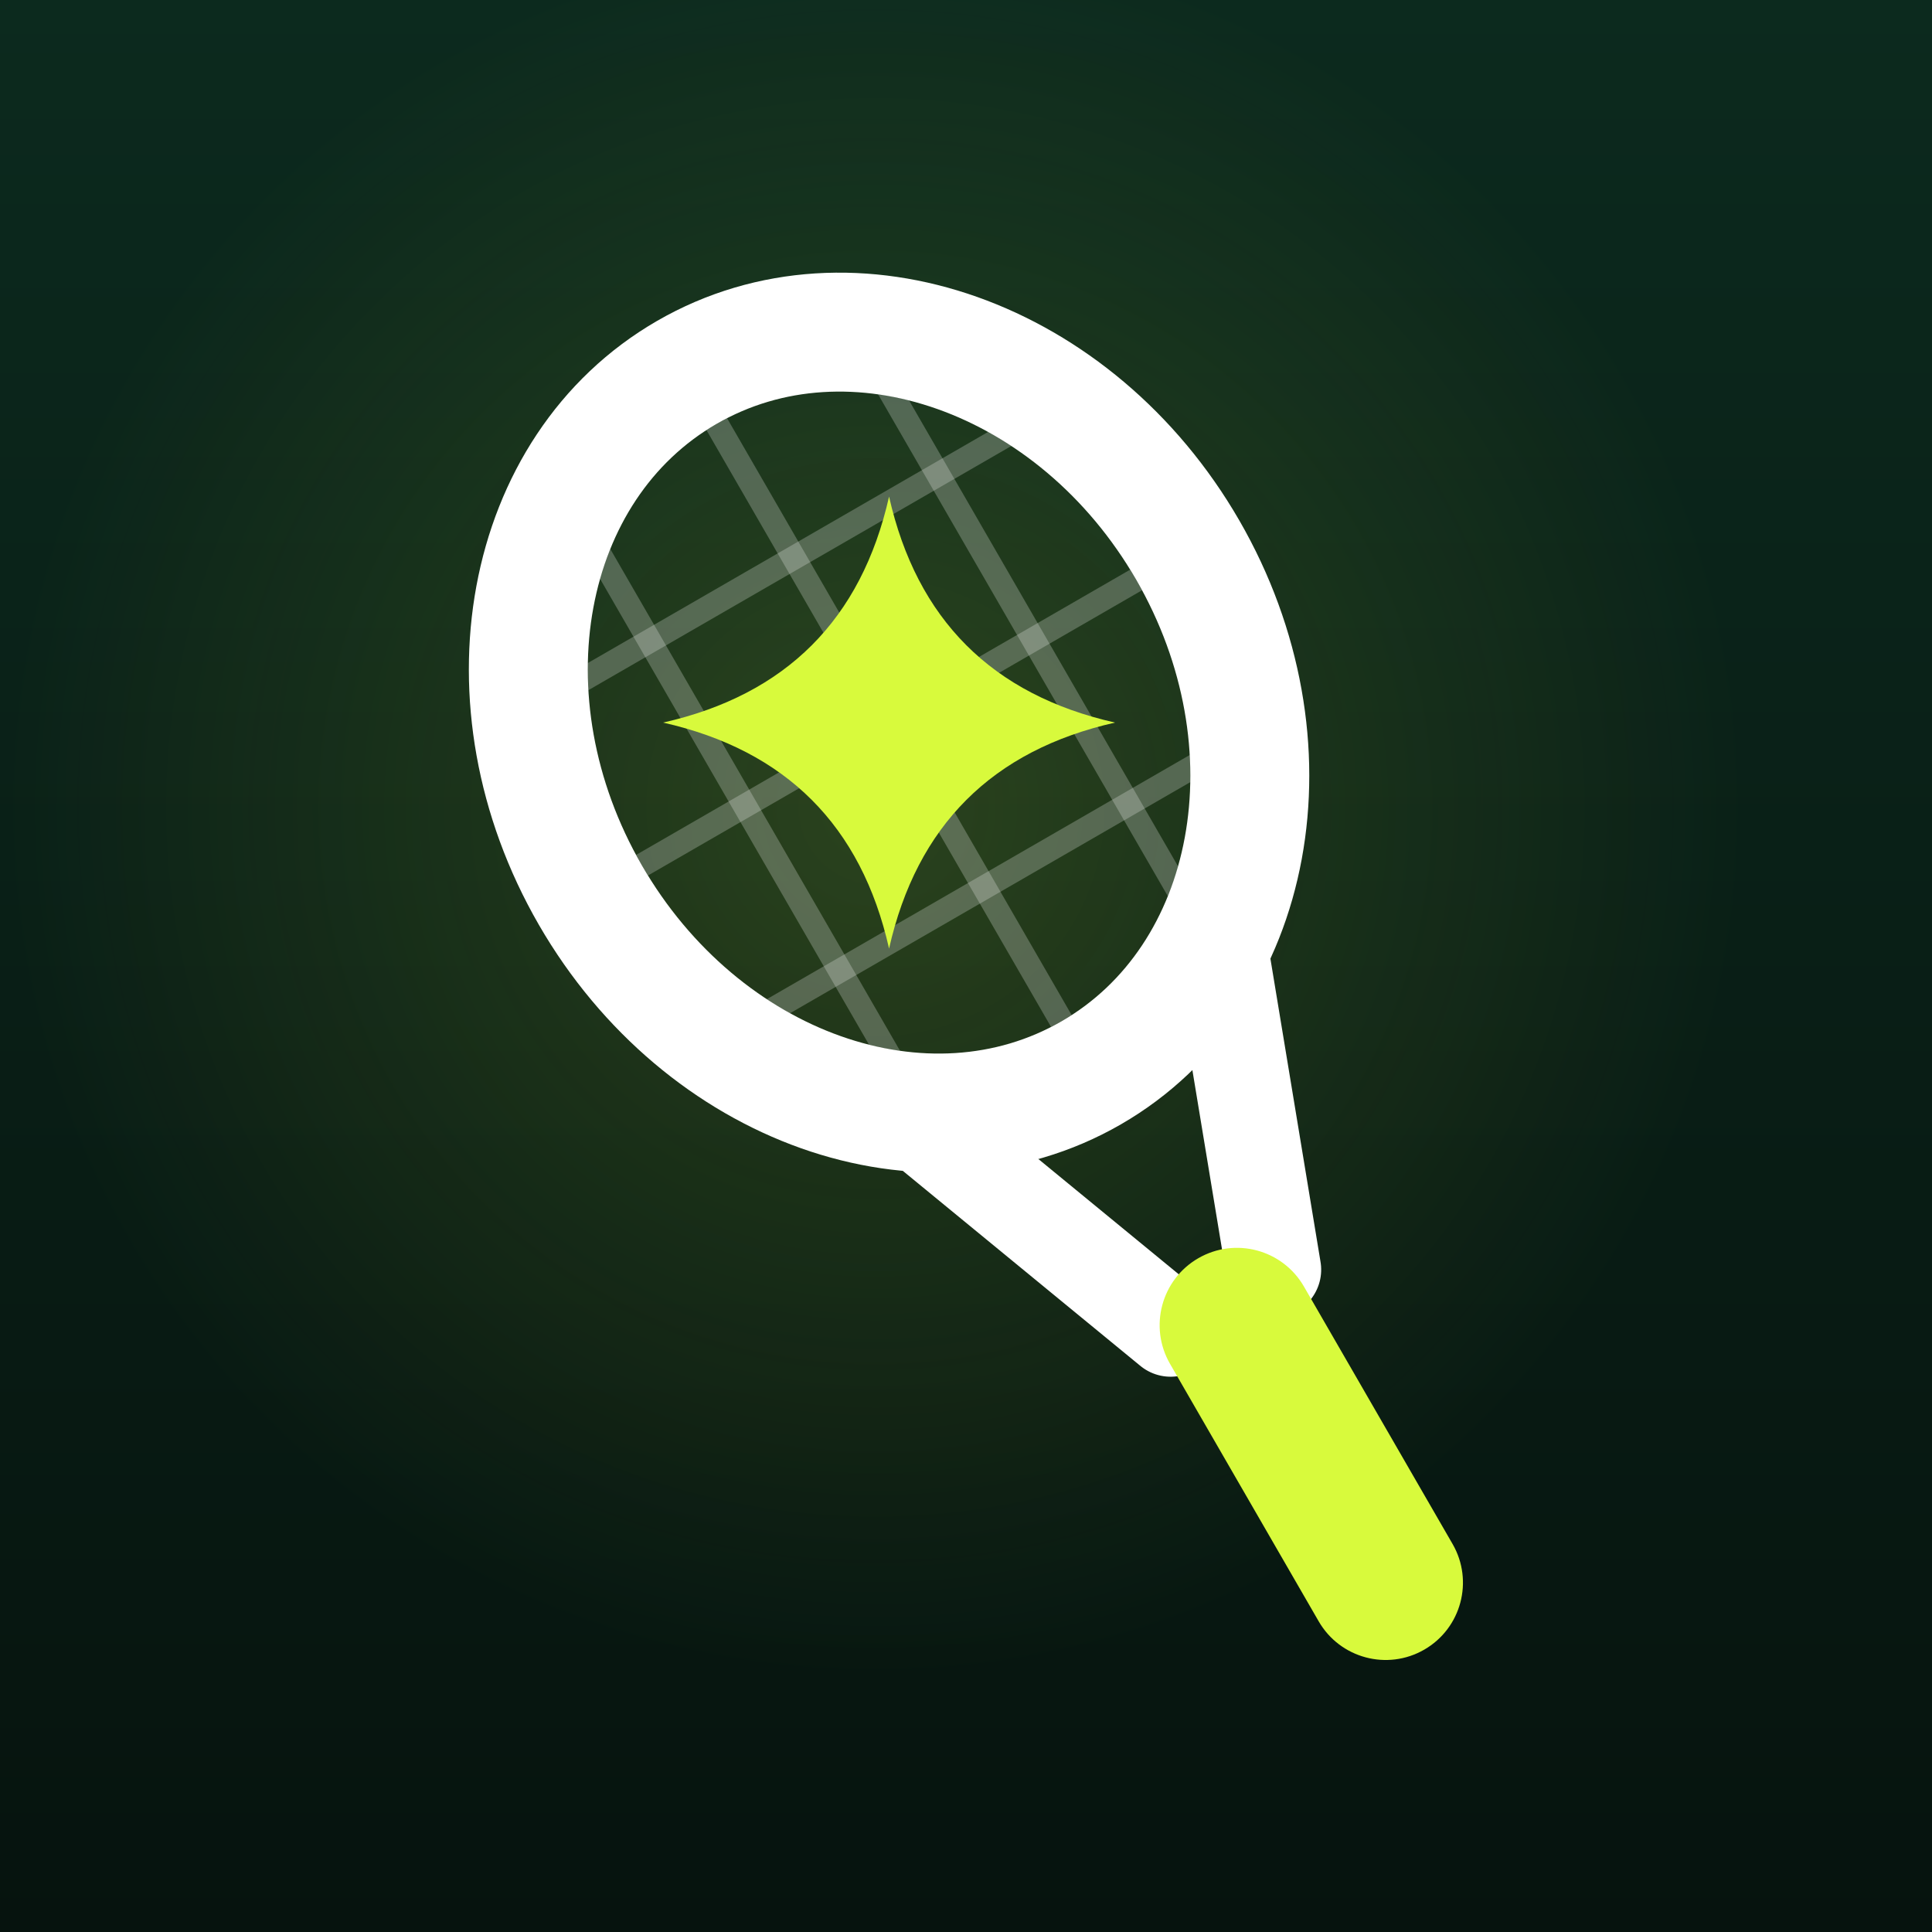
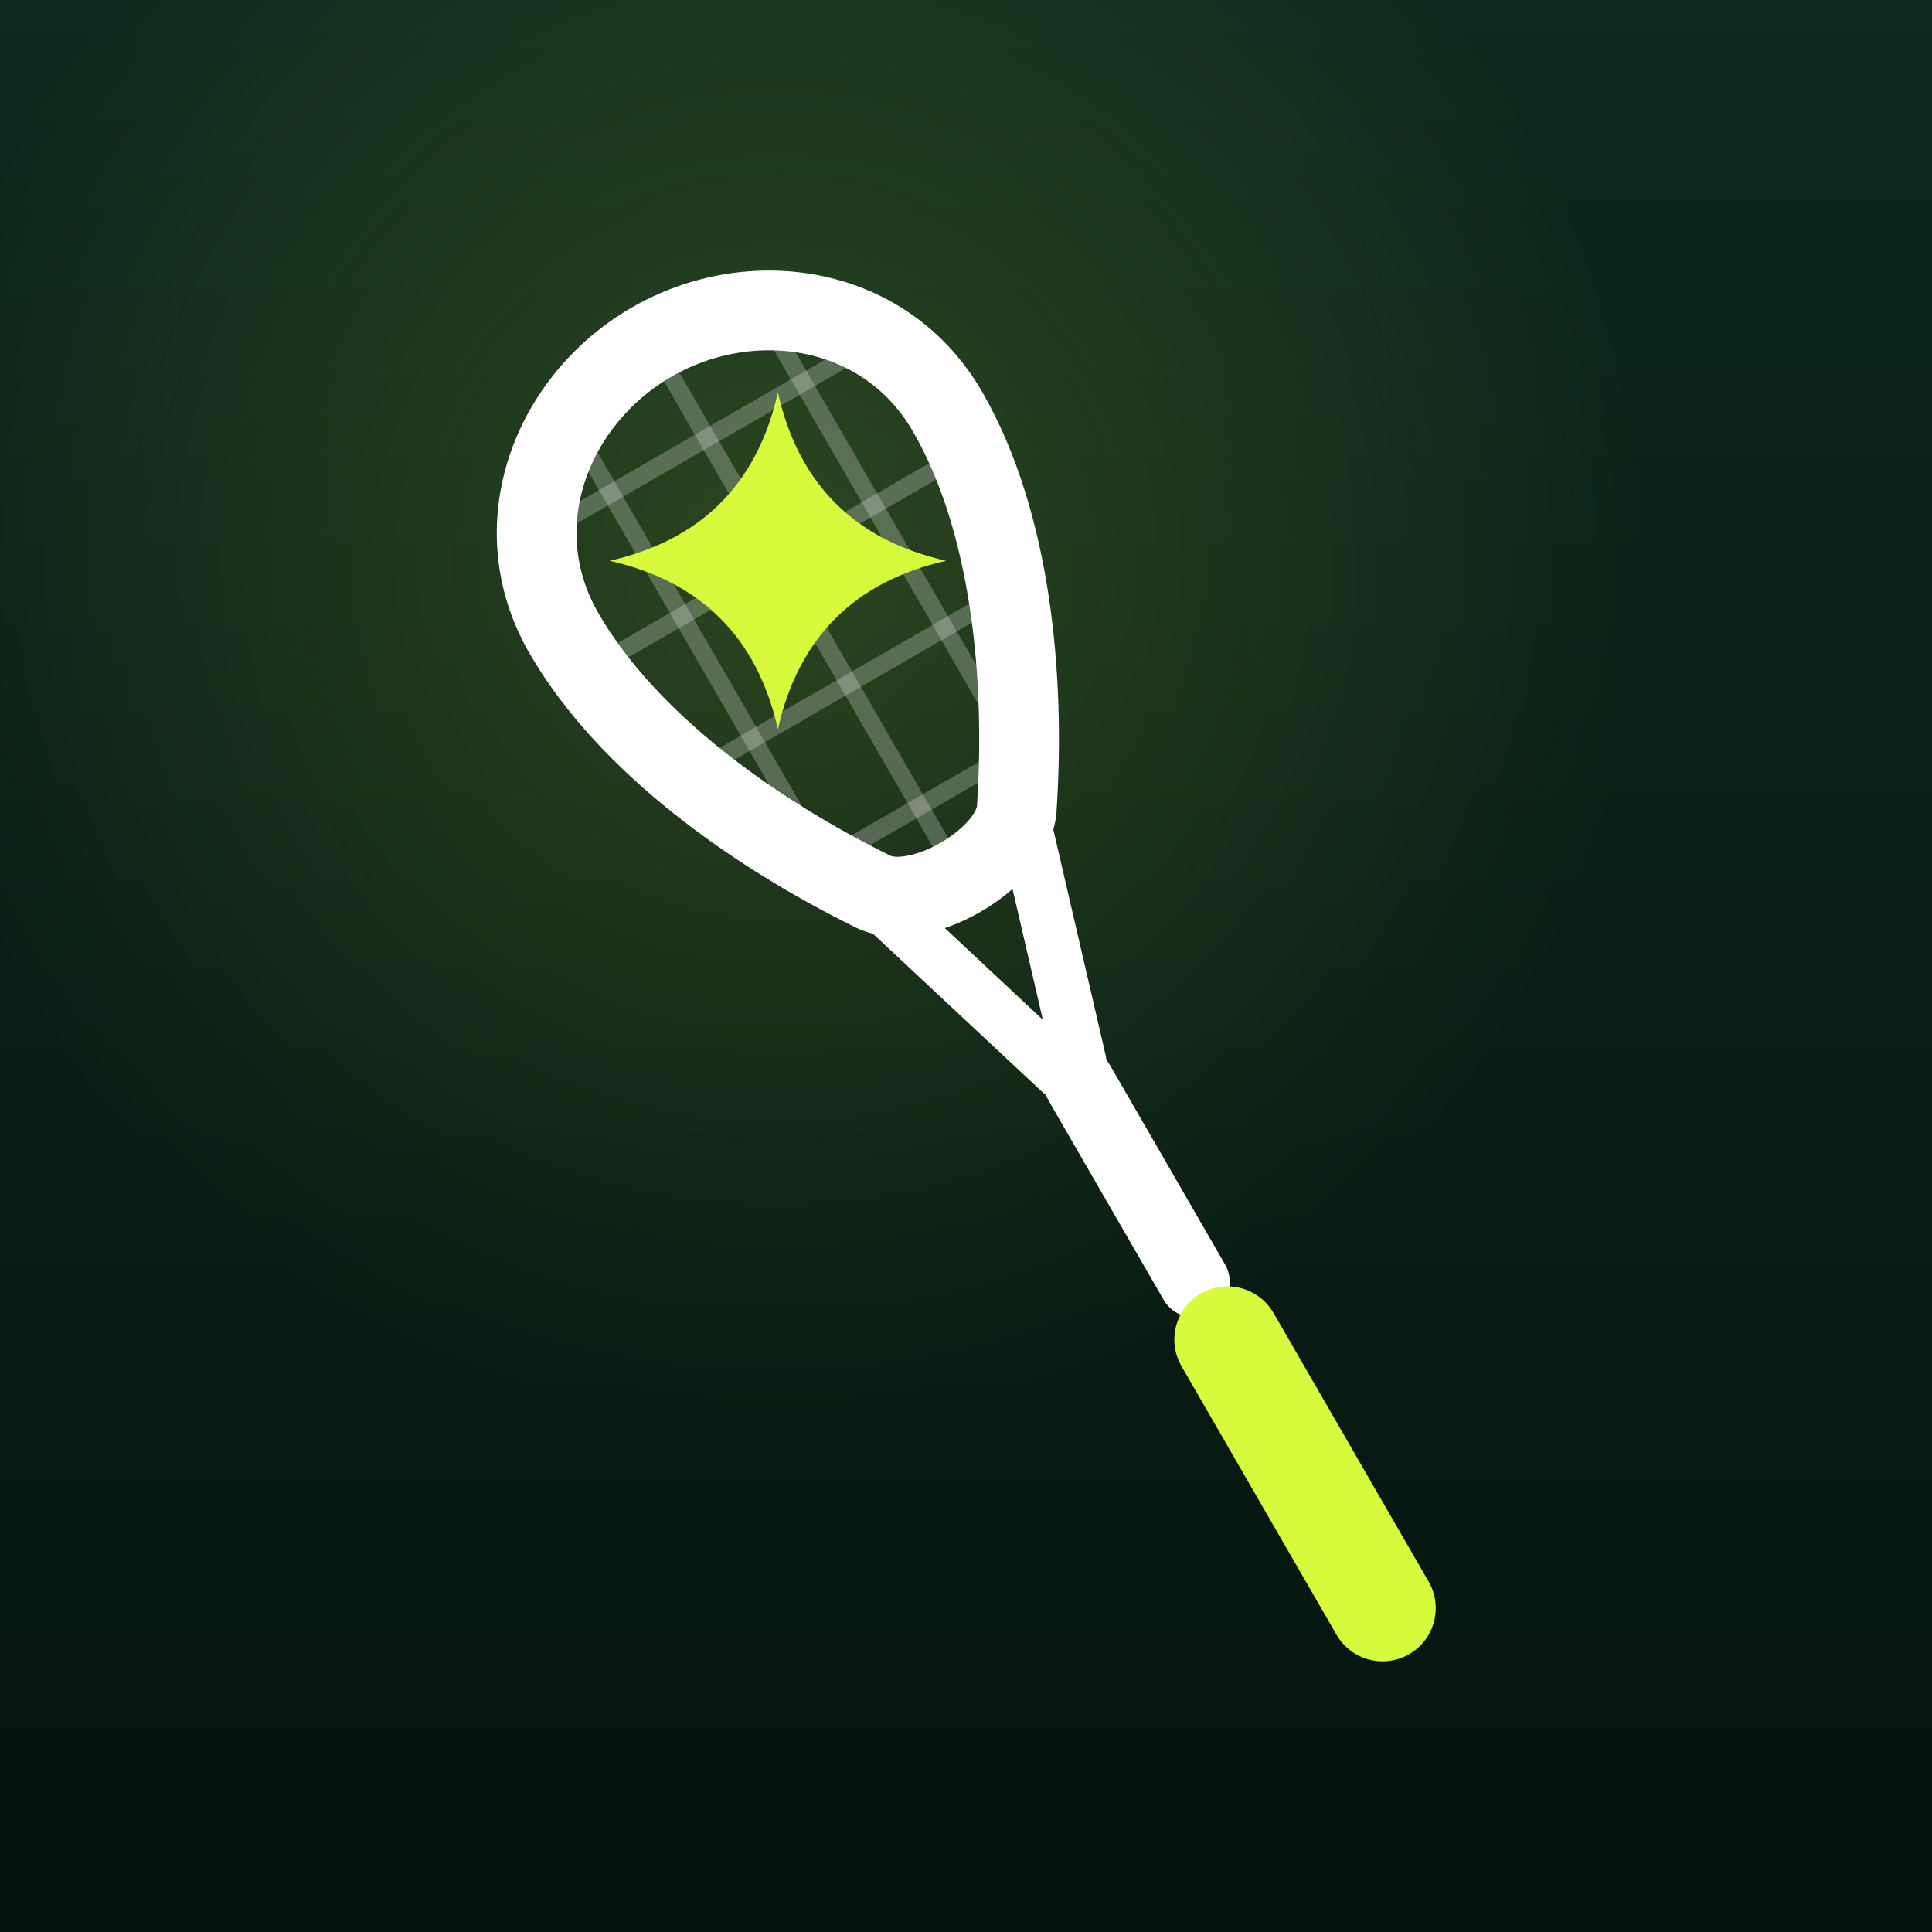
<svg xmlns="http://www.w3.org/2000/svg" width="1024" height="1024" viewBox="0 0 512 512" role="img" aria-label="RacquetAI">
  <defs>
    <clipPath id="racquetai-bed">
-       <ellipse cx="0" cy="-96" rx="96" ry="116" />
+       <path d="M 0 -227 C 47 -227 85 -195 85 -150 C 85 -97 58 -35 28 12 C 18 27 -18 27 -28 12 C -58 -35 -85 -97 -85 -150 C -85 -195 -47 -227 0 -227 Z" />
    </clipPath>
    <linearGradient id="racquetai-field" x1="0" y1="0" x2="0" y2="1">
      <stop offset="0" stop-color="#0C2A1E" />
      <stop offset="1" stop-color="#06130E" />
    </linearGradient>
    <radialGradient id="racquetai-bloom">
      <stop offset="0" stop-color="#D8FA3C" stop-opacity="0.16" />
      <stop offset="1" stop-color="#D8FA3C" stop-opacity="0" />
    </radialGradient>
  </defs>
  <rect width="512" height="512" fill="url(#racquetai-field)" />
-   <circle cx="232" cy="214" r="230" fill="url(#racquetai-bloom)" />
-   <g transform="translate(275.8 261.1) rotate(-30) scale(0.788) translate(0 -6)">
+   <circle cx="206" cy="149" r="230" fill="url(#racquetai-bloom)" />
+   <g transform="translate(244.3 214.7) rotate(-30) scale(0.587)">
    <g clip-path="url(#racquetai-bed)" stroke="#FFFFFF" stroke-opacity="0.24" stroke-width="8" stroke-linecap="round">
-       <path d="M -56 -240 V 40 M 0 -240 V 40 M 56 -240 V 40" />
-       <path d="M -130 -160 H 130 M -130 -96 H 130 M -130 -32 H 130" />
+       <path d="M -50 -252 V 40 M 0 -252 V 40 M 50 -252 V 40" />
+       <path d="M -110 -194 H 110 M -110 -130 H 110 M -110 -66 H 110 M -110 -2 H 110" />
    </g>
-     <ellipse cx="0" cy="-96" rx="116" ry="136" fill="none" stroke="#FFFFFF" stroke-width="40" />
-     <path d="M -61 19 L -20 128 M 61 19 L 20 128" fill="none" stroke="#FFFFFF" stroke-width="32" stroke-linecap="round" />
-     <rect x="-26" y="112" width="52" height="152" rx="26" fill="#D8FA3C" />
-     <path transform="translate(0 -96) rotate(30)" d="M 0 -76 Q 14 -14 76 0 Q 14 14 0 76 Q -14 14 -76 0 Q -14 -14 0 -76 Z" fill="#D8FA3C" />
+     <path d="M 0 -244 C 52 -244 100 -206 100 -150 C 100 -92 70 -28 38 20 C 26 40 -26 40 -38 20 C -70 -28 -100 -92 -100 -150 C -100 -206 -52 -244 0 -244 Z" fill="none" stroke="#FFFFFF" stroke-width="36" />
+     <path d="M -44 6 L -5 134 M 44 6 L 5 134" fill="none" stroke="#FFFFFF" stroke-width="24" stroke-linecap="round" />
+     <rect x="-16" y="126" width="32" height="136" rx="16" fill="#FFFFFF" />
+     <rect x="-24" y="252" width="48" height="188" rx="24" fill="#D8FA3C" />
+     <path transform="translate(0 -130) rotate(30)" d="M 0 -76 Q 14 -14 76 0 Q 14 14 0 76 Q -14 14 -76 0 Q -14 -14 0 -76 Z" fill="#D8FA3C" />
  </g>
</svg>
